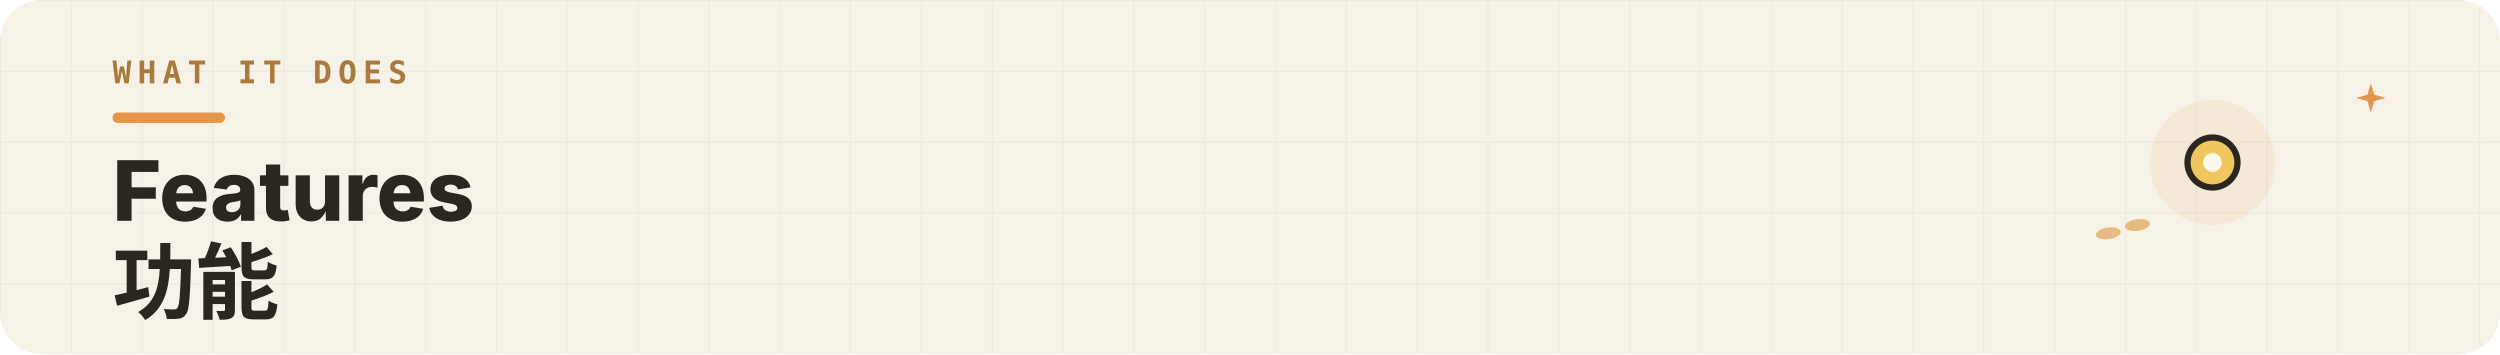
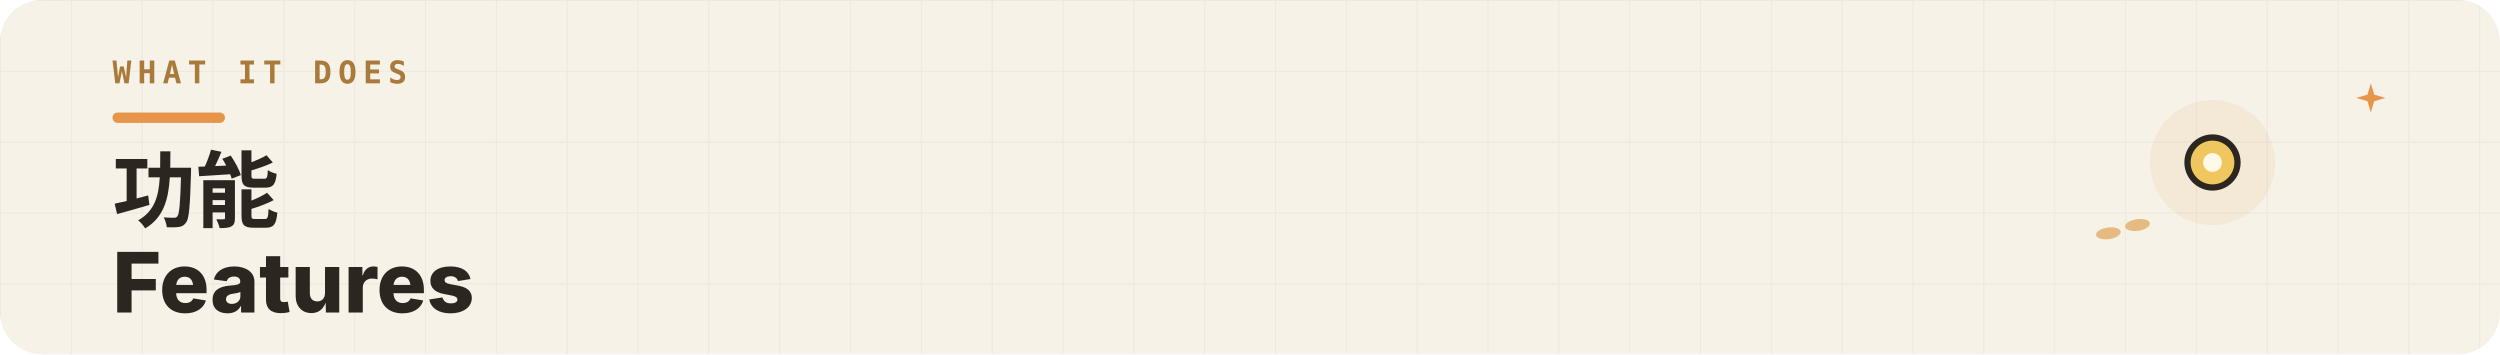
<svg xmlns="http://www.w3.org/2000/svg" width="1200" height="170" viewBox="0 0 1200 170" role="img" aria-label="Features · 功能">
  <defs>
    <pattern id="g" width="34" height="34" patternUnits="userSpaceOnUse">
      <path d="M34 0H0V34" fill="none" stroke="#2B2620" stroke-opacity="0.045" />
    </pattern>
  </defs>
  <rect width="1200" height="170" rx="20" fill="#F6F2E8" />
  <rect width="1200" height="170" rx="20" fill="url(#g)" />
  <text x="54" y="40" font-family="ui-monospace, 'SF Mono', Menlo, monospace" font-size="15" font-weight="700" letter-spacing="3" fill="#A97A3B">WHAT IT DOES</text>
  <rect x="54" y="54" width="54" height="5" rx="2.5" fill="#E8954C" />
-   <text x="54" y="106" font-family="-apple-system, BlinkMacSystemFont, 'Segoe UI', sans-serif" font-size="40" font-weight="800" fill="#2B2620">Features</text>
-   <text x="54" y="150" font-family="-apple-system, BlinkMacSystemFont, 'Segoe UI', 'PingFang SC', sans-serif" font-size="40" font-weight="800" fill="#2B2620">功能</text>
+   <text x="54" y="106" font-family="-apple-system, BlinkMacSystemFont, 'Segoe UI', 'PingFang SC', sans-serif" font-size="40" font-weight="800" fill="#2B2620">功能</text>
+   <text x="54" y="150" font-family="-apple-system, BlinkMacSystemFont, 'Segoe UI', sans-serif" font-size="40" font-weight="800" fill="#2B2620">Features</text>
  <circle cx="1062" cy="78" r="30" fill="#E8954C" opacity="0.12" />
  <circle cx="1062" cy="78" r="12" fill="#F0C75F" stroke="#2B2620" stroke-width="3" />
  <circle cx="1062" cy="78" r="4.5" fill="#FFF9E8" />
  <ellipse cx="1012" cy="112" rx="6" ry="2.8" fill="#D98E2B" opacity="0.55" transform="rotate(-8 1012 112)" />
  <ellipse cx="1026" cy="108" rx="6" ry="2.8" fill="#D98E2B" opacity="0.55" transform="rotate(-8 1026 108)" />
  <path d="M1138 40 L1139.6 45.4 L1145 47 L1139.6 48.6 L1138 54 L1136.4 48.6 L1131 47 L1136.4 45.4 Z" fill="#E8954C" />
</svg>
